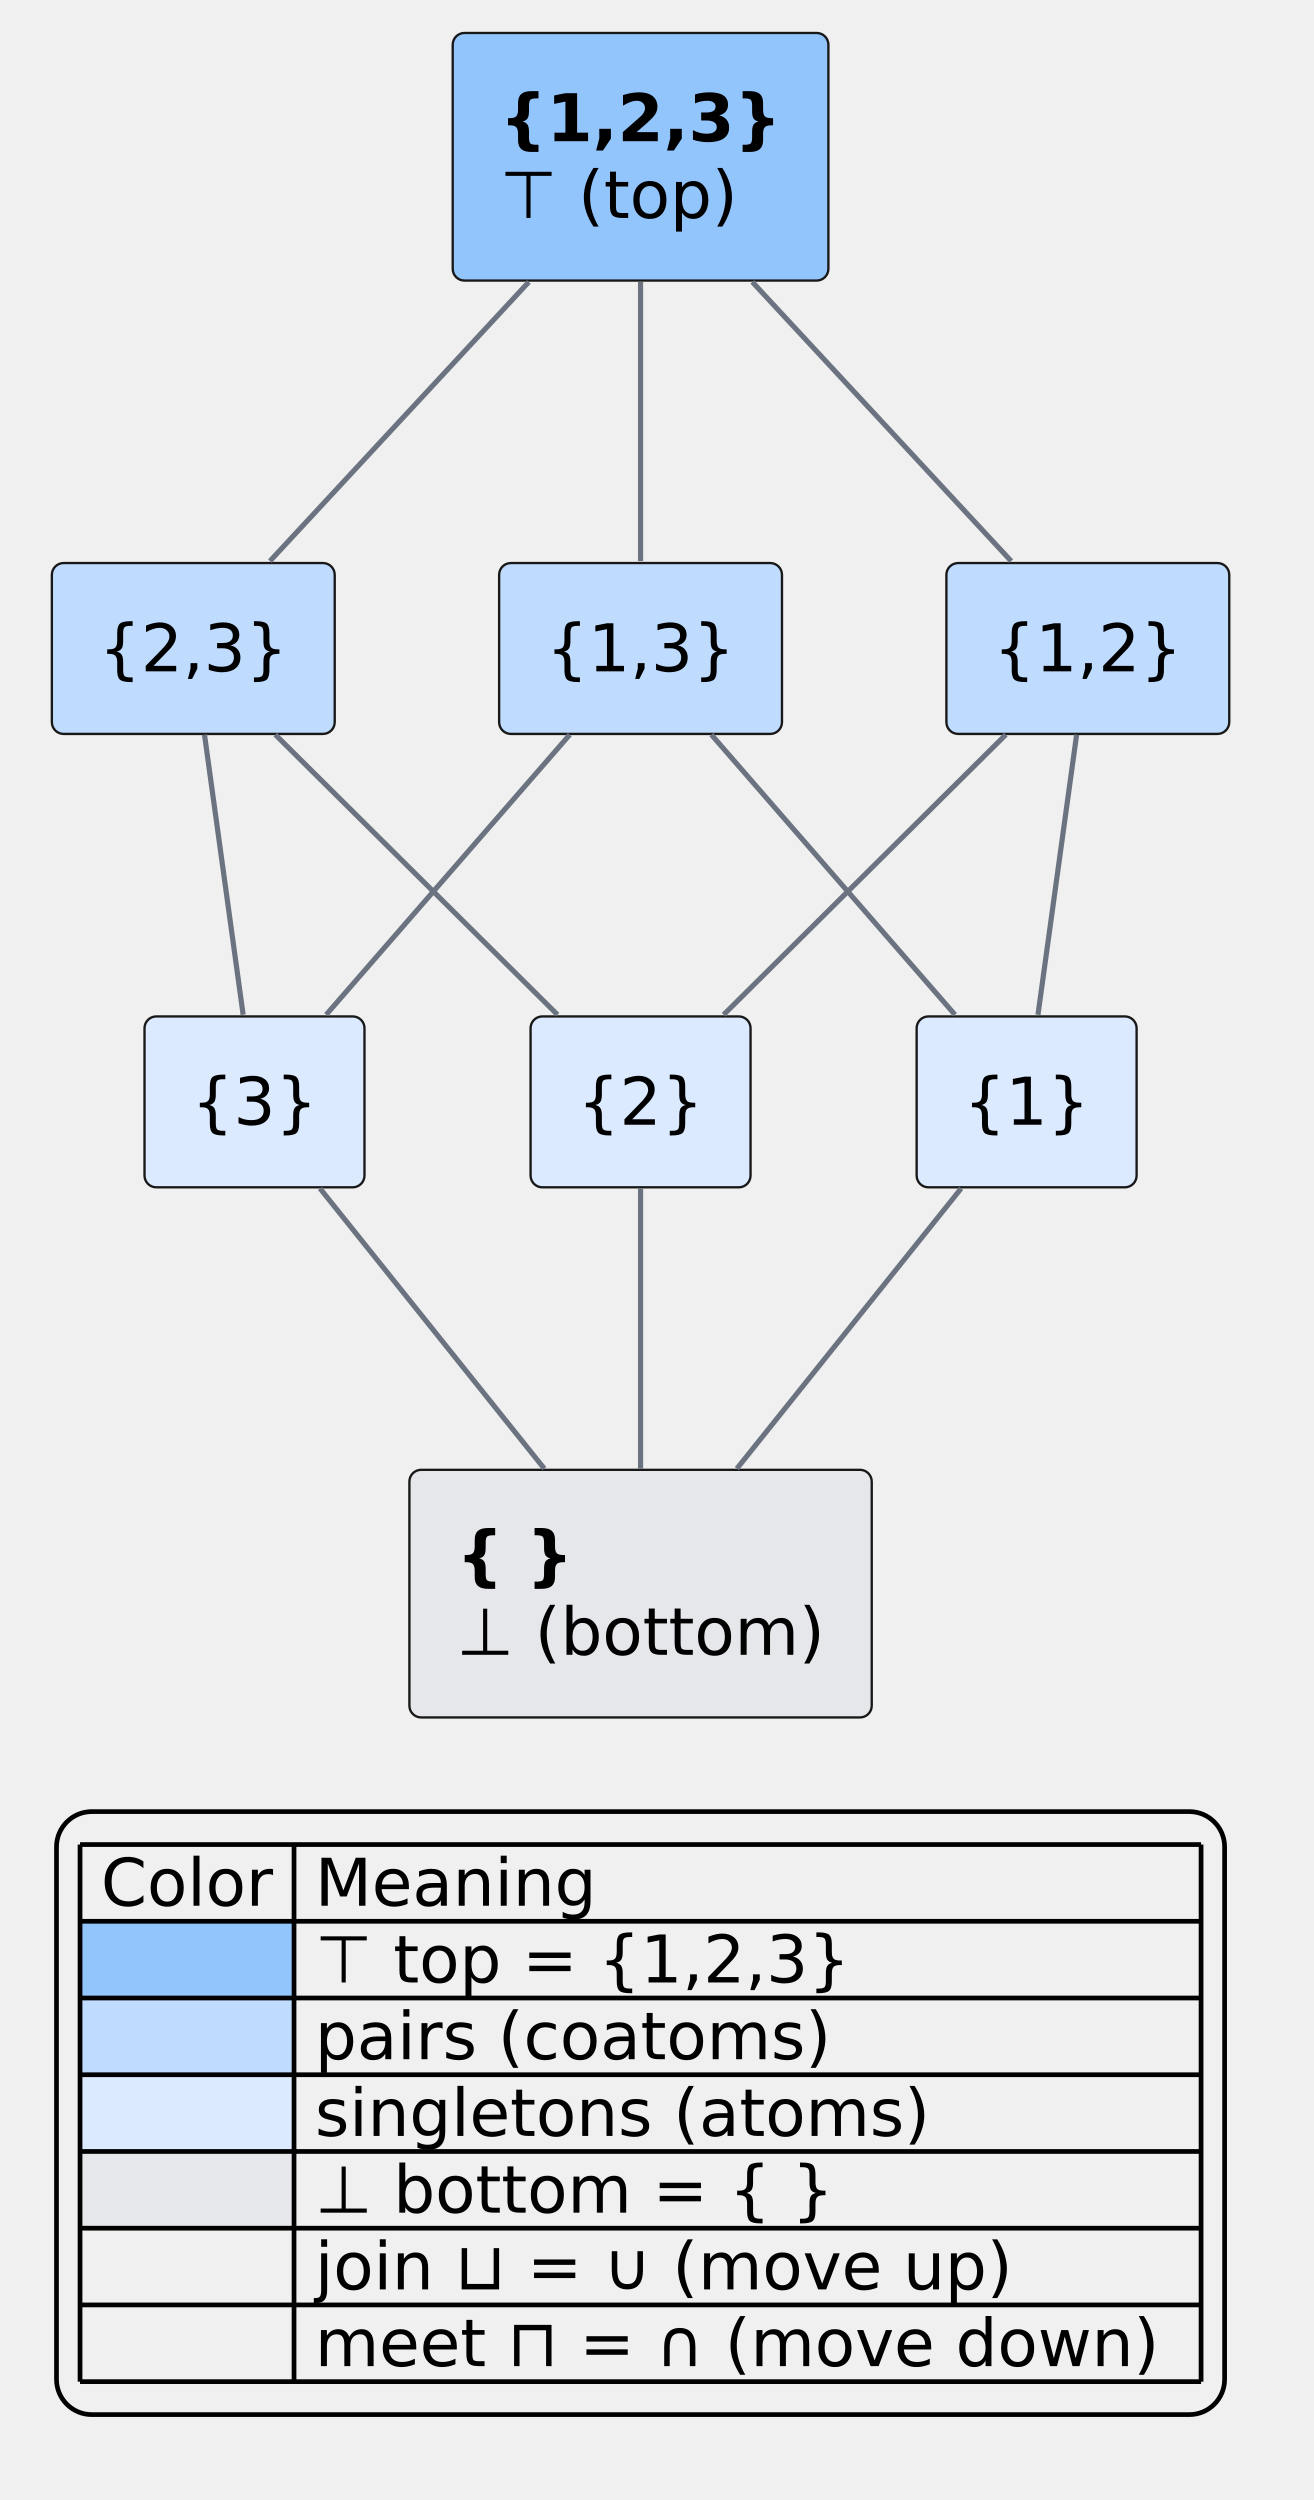
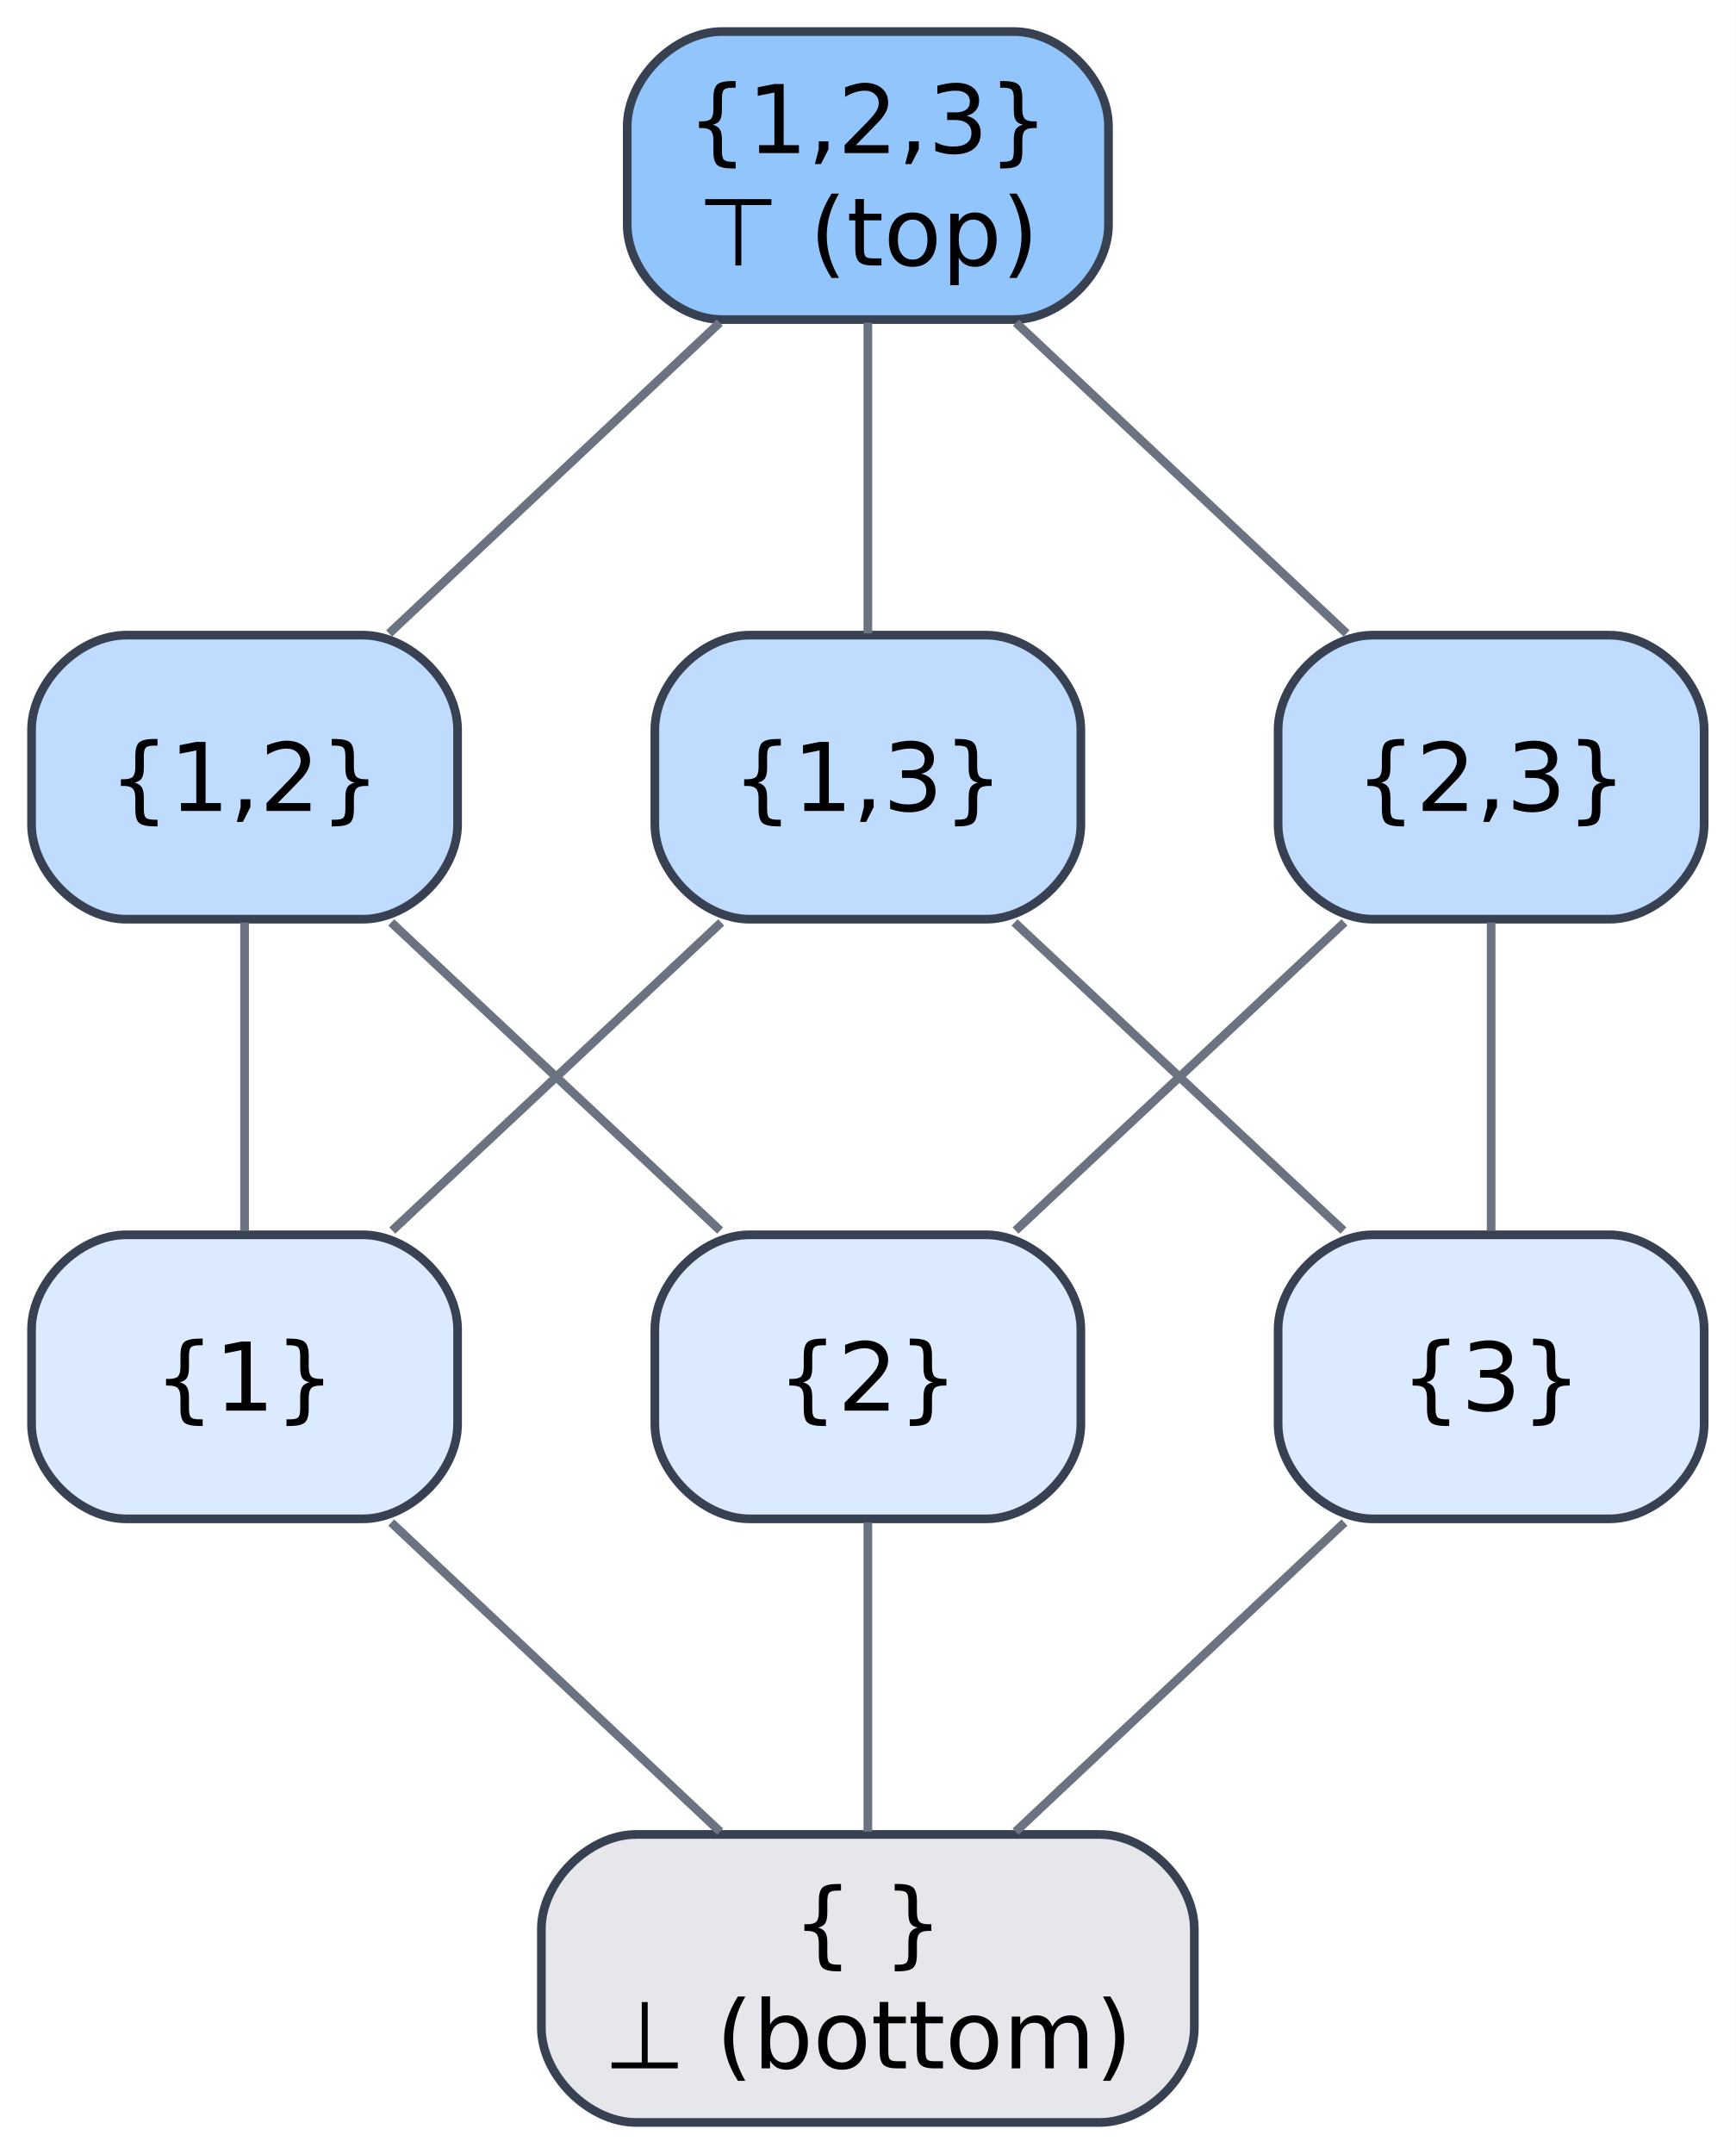
- <svg xmlns="http://www.w3.org/2000/svg" contentStyleType="text/css" data-diagram-type="DESCRIPTION" height="531px" preserveAspectRatio="none" style="width:279px;height:531px;background:#FFFFFF;" version="1.1" viewBox="0 0 279 531" width="279px" zoomAndPan="magnify">
-   <defs />
-   <g>
-     <g class="entity" data-qualified-name="EMPTY" data-source-line="11" id="ent0001">
-       <rect fill="#E5E7EB" height="52.594" rx="2.5" ry="2.5" style="stroke:#181818;stroke-width:0.5;" width="98.203" x="86.955" y="312.19" />
-       <text fill="#000000" font-family="'DejaVu Sans'" font-size="14" font-weight="700" lengthAdjust="spacing" textLength="24.808" x="96.955" y="335.185">{ }</text>
-       <text fill="#000000" font-family="'DejaVu Sans'" font-size="14" lengthAdjust="spacing" textLength="78.203" x="96.955" y="351.482">⊥ (bottom)</text>
+ <svg xmlns="http://www.w3.org/2000/svg" width="220pt" height="273pt" viewBox="0.00 0.00 220.00 273.00">
+   <g id="graph0" class="graph" transform="scale(1 1) rotate(0) translate(4 269)">
+     <polygon fill="white" stroke="none" points="-4,4 -4,-269 216,-269 216,4 -4,4" />
+     <g id="node1" class="node">
+       <path fill="#e5e7eb" stroke="#374151" stroke-width="1.1" d="M135.38,-36.5C135.38,-36.5 76.62,-36.5 76.62,-36.5 70.62,-36.5 64.62,-30.5 64.62,-24.5 64.62,-24.5 64.62,-12 64.62,-12 64.62,-6 70.62,0 76.62,0 76.62,0 135.38,0 135.38,0 141.38,0 147.38,-6 147.38,-12 147.38,-12 147.38,-24.5 147.38,-24.5 147.38,-30.5 141.38,-36.5 135.38,-36.5" />
+       <text xml:space="preserve" text-anchor="middle" x="106" y="-21.1" font-family="DejaVu Sans" font-size="12.00">{ }</text>
+       <text xml:space="preserve" text-anchor="middle" x="106" y="-6.85" font-family="DejaVu Sans" font-size="12.00">⊥ (bottom)</text>
    </g>
-     <g class="entity" data-qualified-name="S1" data-source-line="14" id="ent0002">
-       <rect fill="#DBEAFE" height="36.297" rx="2.5" ry="2.5" style="stroke:#181818;stroke-width:0.5;" width="46.722" x="194.695" y="215.89" />
-       <text fill="#000000" font-family="'DejaVu Sans'" font-size="14" lengthAdjust="spacing" textLength="26.722" x="204.695" y="238.885">{1}</text>
+     <g id="node2" class="node">
+       <path fill="#dbeafe" stroke="#374151" stroke-width="1.1" d="M42,-112.5C42,-112.5 12,-112.5 12,-112.5 6,-112.5 0,-106.5 0,-100.5 0,-100.5 0,-88.5 0,-88.5 0,-82.5 6,-76.5 12,-76.5 12,-76.5 42,-76.5 42,-76.5 48,-76.5 54,-82.5 54,-88.5 54,-88.5 54,-100.5 54,-100.5 54,-106.5 48,-112.5 42,-112.5" />
+       <text xml:space="preserve" text-anchor="middle" x="27" y="-90.22" font-family="DejaVu Sans" font-size="12.00">{1}</text>
    </g>
-     <g class="entity" data-qualified-name="S2" data-source-line="15" id="ent0003">
-       <rect fill="#DBEAFE" height="36.297" rx="2.5" ry="2.5" style="stroke:#181818;stroke-width:0.5;" width="46.722" x="112.695" y="215.89" />
-       <text fill="#000000" font-family="'DejaVu Sans'" font-size="14" lengthAdjust="spacing" textLength="26.722" x="122.695" y="238.885">{2}</text>
+     <g id="edge1" class="edge">
+       <path fill="none" stroke="#6b7280" stroke-width="1.1" d="M87.28,-36.85C74.68,-48.68 58.15,-64.22 45.59,-76.03" />
    </g>
-     <g class="entity" data-qualified-name="S3" data-source-line="16" id="ent0004">
-       <rect fill="#DBEAFE" height="36.297" rx="2.5" ry="2.5" style="stroke:#181818;stroke-width:0.5;" width="46.722" x="30.695" y="215.89" />
-       <text fill="#000000" font-family="'DejaVu Sans'" font-size="14" lengthAdjust="spacing" textLength="26.722" x="40.695" y="238.885">{3}</text>
+     <g id="node3" class="node">
+       <path fill="#dbeafe" stroke="#374151" stroke-width="1.1" d="M121,-112.5C121,-112.5 91,-112.5 91,-112.5 85,-112.5 79,-106.5 79,-100.5 79,-100.5 79,-88.5 79,-88.5 79,-82.5 85,-76.5 91,-76.5 91,-76.5 121,-76.5 121,-76.5 127,-76.5 133,-82.5 133,-88.5 133,-88.5 133,-100.5 133,-100.5 133,-106.5 127,-112.5 121,-112.5" />
+       <text xml:space="preserve" text-anchor="middle" x="106" y="-90.22" font-family="DejaVu Sans" font-size="12.00">{2}</text>
    </g>
-     <g class="entity" data-qualified-name="S12" data-source-line="19" id="ent0005">
-       <rect fill="#BFDBFE" height="36.297" rx="2.5" ry="2.5" style="stroke:#181818;stroke-width:0.5;" width="60.079" x="201.015" y="119.59" />
-       <text fill="#000000" font-family="'DejaVu Sans'" font-size="14" lengthAdjust="spacing" textLength="40.079" x="211.015" y="142.585">{1,2}</text>
+     <g id="edge2" class="edge">
+       <path fill="none" stroke="#6b7280" stroke-width="1.1" d="M106,-36.85C106,-48.68 106,-64.22 106,-76.03" />
    </g>
-     <g class="entity" data-qualified-name="S13" data-source-line="20" id="ent0006">
-       <rect fill="#BFDBFE" height="36.297" rx="2.5" ry="2.5" style="stroke:#181818;stroke-width:0.5;" width="60.079" x="106.015" y="119.59" />
-       <text fill="#000000" font-family="'DejaVu Sans'" font-size="14" lengthAdjust="spacing" textLength="40.079" x="116.015" y="142.585">{1,3}</text>
+     <g id="node4" class="node">
+       <path fill="#dbeafe" stroke="#374151" stroke-width="1.1" d="M200,-112.5C200,-112.5 170,-112.5 170,-112.5 164,-112.5 158,-106.5 158,-100.5 158,-100.5 158,-88.5 158,-88.5 158,-82.5 164,-76.5 170,-76.5 170,-76.5 200,-76.5 200,-76.5 206,-76.5 212,-82.5 212,-88.5 212,-88.5 212,-100.5 212,-100.5 212,-106.5 206,-112.5 200,-112.5" />
+       <text xml:space="preserve" text-anchor="middle" x="185" y="-90.22" font-family="DejaVu Sans" font-size="12.00">{3}</text>
    </g>
-     <g class="entity" data-qualified-name="S23" data-source-line="21" id="ent0007">
-       <rect fill="#BFDBFE" height="36.297" rx="2.5" ry="2.5" style="stroke:#181818;stroke-width:0.5;" width="60.079" x="11.015" y="119.59" />
-       <text fill="#000000" font-family="'DejaVu Sans'" font-size="14" lengthAdjust="spacing" textLength="40.079" x="21.015" y="142.585">{2,3}</text>
+     <g id="edge3" class="edge">
+       <path fill="none" stroke="#6b7280" stroke-width="1.1" d="M124.72,-36.85C137.32,-48.68 153.85,-64.22 166.41,-76.03" />
    </g>
-     <g class="entity" data-qualified-name="FULL" data-source-line="24" id="ent0008">
-       <rect fill="#93C5FD" height="52.594" rx="2.5" ry="2.5" style="stroke:#181818;stroke-width:0.5;" width="79.794" x="96.155" y="7" />
-       <text fill="#000000" font-family="'DejaVu Sans'" font-size="14" font-weight="700" lengthAdjust="spacing" textLength="59.794" x="106.155" y="29.995">{1,2,3}</text>
-       <text fill="#000000" font-family="'DejaVu Sans'" font-size="14" lengthAdjust="spacing" textLength="50.511" x="106.155" y="46.292">⊤ (top)</text>
+     <g id="node5" class="node">
+       <path fill="#bfdbfe" stroke="#374151" stroke-width="1.1" d="M42,-188.5C42,-188.5 12,-188.5 12,-188.5 6,-188.5 0,-182.5 0,-176.5 0,-176.5 0,-164.5 0,-164.5 0,-158.5 6,-152.5 12,-152.5 12,-152.5 42,-152.5 42,-152.5 48,-152.5 54,-158.5 54,-164.5 54,-164.5 54,-176.5 54,-176.5 54,-182.5 48,-188.5 42,-188.5" />
+       <text xml:space="preserve" text-anchor="middle" x="27" y="-166.22" font-family="DejaVu Sans" font-size="12.00">{1,2}</text>
    </g>
-     <g class="link" data-entity-1="ent0002" data-entity-2="ent0001" data-link-type="association" data-source-line="27" id="lnk10">
-       <path d="M204.145,252.42 C191.075,268.74 171.365,293.37 156.505,311.94" fill="none" id="S1-EMPTY" style="stroke:#6B7280;stroke-width:1.1;" />
+     <g id="edge4" class="edge">
+       <path fill="none" stroke="#6b7280" stroke-width="1.1" d="M27,-113.04C27,-124.83 27,-140.32 27,-152.09" />
    </g>
-     <g class="link" data-entity-1="ent0003" data-entity-2="ent0001" data-link-type="association" data-source-line="28" id="lnk12">
-       <path d="M136.055,252.42 C136.055,268.74 136.055,293.37 136.055,311.94" fill="none" id="S2-EMPTY" style="stroke:#6B7280;stroke-width:1.1;" />
+     <g id="node6" class="node">
+       <path fill="#bfdbfe" stroke="#374151" stroke-width="1.1" d="M121,-188.5C121,-188.5 91,-188.5 91,-188.5 85,-188.5 79,-182.5 79,-176.5 79,-176.5 79,-164.5 79,-164.5 79,-158.5 85,-152.5 91,-152.5 91,-152.5 121,-152.5 121,-152.5 127,-152.5 133,-158.5 133,-164.5 133,-164.5 133,-176.5 133,-176.5 133,-182.5 127,-188.5 121,-188.5" />
+       <text xml:space="preserve" text-anchor="middle" x="106" y="-166.22" font-family="DejaVu Sans" font-size="12.00">{1,3}</text>
    </g>
-     <g class="link" data-entity-1="ent0004" data-entity-2="ent0001" data-link-type="association" data-source-line="29" id="lnk14">
-       <path d="M67.965,252.42 C81.035,268.74 100.745,293.37 115.605,311.94" fill="none" id="S3-EMPTY" style="stroke:#6B7280;stroke-width:1.1;" />
+     <g id="edge5" class="edge">
+       <path fill="none" stroke="#6b7280" stroke-width="1.1" d="M45.72,-113.04C58.32,-124.83 74.85,-140.32 87.41,-152.09" />
    </g>
-     <g class="link" data-entity-1="ent0005" data-entity-2="ent0002" data-link-type="association" data-source-line="31" id="lnk16">
-       <path d="M228.675,156.04 C226.335,172.94 222.805,198.55 220.465,215.53" fill="none" id="S12-S1" style="stroke:#6B7280;stroke-width:1.1;" />
+     <g id="edge6" class="edge">
+       <path fill="none" stroke="#6b7280" stroke-width="1.1" d="M87.28,-113.04C74.68,-124.83 58.15,-140.32 45.59,-152.09" />
    </g>
-     <g class="link" data-entity-1="ent0006" data-entity-2="ent0002" data-link-type="association" data-source-line="32" id="lnk18">
-       <path d="M151.095,156.04 C165.795,172.94 188.065,198.55 202.835,215.53" fill="none" id="S13-S1" style="stroke:#6B7280;stroke-width:1.1;" />
+     <g id="node7" class="node">
+       <path fill="#bfdbfe" stroke="#374151" stroke-width="1.1" d="M200,-188.5C200,-188.5 170,-188.5 170,-188.5 164,-188.5 158,-182.5 158,-176.5 158,-176.5 158,-164.5 158,-164.5 158,-158.5 164,-152.5 170,-152.5 170,-152.5 200,-152.5 200,-152.5 206,-152.5 212,-158.5 212,-164.5 212,-164.5 212,-176.5 212,-176.5 212,-182.5 206,-188.5 200,-188.5" />
+       <text xml:space="preserve" text-anchor="middle" x="185" y="-166.22" font-family="DejaVu Sans" font-size="12.00">{2,3}</text>
    </g>
-     <g class="link" data-entity-1="ent0005" data-entity-2="ent0003" data-link-type="association" data-source-line="33" id="lnk20">
-       <path d="M213.635,156.04 C196.595,172.94 170.795,198.55 153.695,215.53" fill="none" id="S12-S2" style="stroke:#6B7280;stroke-width:1.1;" />
+     <g id="edge7" class="edge">
+       <path fill="none" stroke="#6b7280" stroke-width="1.1" d="M124.72,-113.04C137.32,-124.83 153.85,-140.32 166.41,-152.09" />
    </g>
-     <g class="link" data-entity-1="ent0007" data-entity-2="ent0003" data-link-type="association" data-source-line="34" id="lnk22">
-       <path d="M58.475,156.04 C75.515,172.94 101.315,198.55 118.415,215.53" fill="none" id="S23-S2" style="stroke:#6B7280;stroke-width:1.1;" />
+     <g id="edge8" class="edge">
+       <path fill="none" stroke="#6b7280" stroke-width="1.1" d="M166.28,-113.04C153.68,-124.83 137.15,-140.32 124.59,-152.09" />
    </g>
-     <g class="link" data-entity-1="ent0006" data-entity-2="ent0004" data-link-type="association" data-source-line="35" id="lnk24">
-       <path d="M121.015,156.04 C106.315,172.94 84.045,198.55 69.275,215.53" fill="none" id="S13-S3" style="stroke:#6B7280;stroke-width:1.1;" />
+     <g id="edge9" class="edge">
+       <path fill="none" stroke="#6b7280" stroke-width="1.1" d="M185,-113.04C185,-124.83 185,-140.32 185,-152.09" />
    </g>
-     <g class="link" data-entity-1="ent0007" data-entity-2="ent0004" data-link-type="association" data-source-line="36" id="lnk26">
-       <path d="M43.435,156.04 C45.765,172.94 49.305,198.55 51.645,215.53" fill="none" id="S23-S3" style="stroke:#6B7280;stroke-width:1.1;" />
+     <g id="node8" class="node">
+       <path fill="#93c5fd" stroke="#374151" stroke-width="1.1" d="M124.5,-265C124.5,-265 87.5,-265 87.5,-265 81.5,-265 75.5,-259 75.5,-253 75.5,-253 75.5,-240.5 75.5,-240.5 75.5,-234.5 81.5,-228.5 87.5,-228.5 87.5,-228.5 124.5,-228.5 124.5,-228.5 130.5,-228.5 136.5,-234.5 136.5,-240.5 136.5,-240.5 136.5,-253 136.5,-253 136.5,-259 130.5,-265 124.5,-265" />
+       <text xml:space="preserve" text-anchor="middle" x="106" y="-249.6" font-family="DejaVu Sans" font-size="12.00">{1,2,3}</text>
+       <text xml:space="preserve" text-anchor="middle" x="106" y="-235.35" font-family="DejaVu Sans" font-size="12.00">⊤ (top)</text>
    </g>
-     <g class="link" data-entity-1="ent0008" data-entity-2="ent0005" data-link-type="association" data-source-line="38" id="lnk28">
-       <path d="M159.785,59.88 C176.925,78.37 199.645,102.87 214.775,119.18" fill="none" id="FULL-S12" style="stroke:#6B7280;stroke-width:1.1;" />
+     <g id="edge10" class="edge">
+       <path fill="none" stroke="#6b7280" stroke-width="1.1" d="M45.32,-188.72C57.9,-200.54 74.55,-216.19 87.23,-228.11" />
    </g>
-     <g class="link" data-entity-1="ent0008" data-entity-2="ent0006" data-link-type="association" data-source-line="39" id="lnk30">
-       <path d="M136.055,59.88 C136.055,78.37 136.055,102.87 136.055,119.18" fill="none" id="FULL-S13" style="stroke:#6B7280;stroke-width:1.1;" />
+     <g id="edge11" class="edge">
+       <path fill="none" stroke="#6b7280" stroke-width="1.1" d="M106,-188.72C106,-200.54 106,-216.19 106,-228.11" />
    </g>
-     <g class="link" data-entity-1="ent0008" data-entity-2="ent0007" data-link-type="association" data-source-line="40" id="lnk32">
-       <path d="M112.325,59.88 C95.185,78.37 72.465,102.87 57.335,119.18" fill="none" id="FULL-S23" style="stroke:#6B7280;stroke-width:1.1;" />
-     </g>
-     <g class="legend" data-source-line="42">
-       <rect fill="none" height="128.078" rx="7.5" ry="7.5" style="stroke:#000000;stroke-width:1;" width="248.109" x="12" y="384.784" />
-       <text fill="#000000" font-family="'DejaVu Sans'" font-size="14" lengthAdjust="spacing" textLength="36.552" x="21.45" y="404.779">Color</text>
-       <text fill="#000000" font-family="'DejaVu Sans'" font-size="14" lengthAdjust="spacing" textLength="59.794" x="66.902" y="404.779">Meaning</text>
-       <rect fill="#93C5FD" height="16.297" style="stroke:none;stroke-width:1;" width="45.452" x="17" y="408.081" />
-       <text fill="#000000" font-family="'DejaVu Sans'" font-size="14" lengthAdjust="spacing" textLength="4.45" x="17" y="421.076"> </text>
-       <text fill="#000000" font-family="'DejaVu Sans'" font-size="14" lengthAdjust="spacing" textLength="118.105" x="66.902" y="421.076">⊤  top = {1,2,3}</text>
-       <rect fill="#BFDBFE" height="16.297" style="stroke:none;stroke-width:1;" width="45.452" x="17" y="424.377" />
-       <text fill="#000000" font-family="'DejaVu Sans'" font-size="14" lengthAdjust="spacing" textLength="4.45" x="17" y="437.373"> </text>
-       <text fill="#000000" font-family="'DejaVu Sans'" font-size="14" lengthAdjust="spacing" textLength="109.607" x="66.902" y="437.373">pairs (coatoms)</text>
-       <rect fill="#DBEAFE" height="16.297" style="stroke:none;stroke-width:1;" width="45.452" x="17" y="440.674" />
-       <text fill="#000000" font-family="'DejaVu Sans'" font-size="14" lengthAdjust="spacing" textLength="4.45" x="17" y="453.67"> </text>
-       <text fill="#000000" font-family="'DejaVu Sans'" font-size="14" lengthAdjust="spacing" textLength="130.607" x="66.902" y="453.67">singletons (atoms)</text>
-       <rect fill="#E5E7EB" height="16.297" style="stroke:none;stroke-width:1;" width="45.452" x="17" y="456.971" />
-       <text fill="#000000" font-family="'DejaVu Sans'" font-size="14" lengthAdjust="spacing" textLength="4.45" x="17" y="469.966"> </text>
-       <text fill="#000000" font-family="'DejaVu Sans'" font-size="14" lengthAdjust="spacing" textLength="114.625" x="66.902" y="469.966">⊥  bottom = { }</text>
-       <text fill="#000000" font-family="'DejaVu Sans'" font-size="14" lengthAdjust="spacing" textLength="4.45" x="17" y="486.263"> </text>
-       <text fill="#000000" font-family="'DejaVu Sans'" font-size="14" lengthAdjust="spacing" textLength="152.606" x="66.902" y="486.263">join ⊔ = ∪  (move up)</text>
-       <text fill="#000000" font-family="'DejaVu Sans'" font-size="14" lengthAdjust="spacing" textLength="4.45" x="17" y="502.56"> </text>
-       <text fill="#000000" font-family="'DejaVu Sans'" font-size="14" lengthAdjust="spacing" textLength="183.757" x="66.902" y="502.56">meet ⊓ = ∩  (move down)</text>
-       <line style="stroke:#000000;stroke-width:1;" x1="17" x2="255.109" y1="391.784" y2="391.784" />
-       <line style="stroke:#000000;stroke-width:1;" x1="17" x2="255.109" y1="408.081" y2="408.081" />
-       <line style="stroke:#000000;stroke-width:1;" x1="17" x2="255.109" y1="424.377" y2="424.377" />
-       <line style="stroke:#000000;stroke-width:1;" x1="17" x2="255.109" y1="440.674" y2="440.674" />
-       <line style="stroke:#000000;stroke-width:1;" x1="17" x2="255.109" y1="456.971" y2="456.971" />
-       <line style="stroke:#000000;stroke-width:1;" x1="17" x2="255.109" y1="473.268" y2="473.268" />
-       <line style="stroke:#000000;stroke-width:1;" x1="17" x2="255.109" y1="489.565" y2="489.565" />
-       <line style="stroke:#000000;stroke-width:1;" x1="17" x2="255.109" y1="505.862" y2="505.862" />
-       <line style="stroke:#000000;stroke-width:1;" x1="17" x2="17" y1="391.784" y2="505.862" />
-       <line style="stroke:#000000;stroke-width:1;" x1="62.452" x2="62.452" y1="391.784" y2="505.862" />
-       <line style="stroke:#000000;stroke-width:1;" x1="255.109" x2="255.109" y1="391.784" y2="505.862" />
+     <g id="edge12" class="edge">
+       <path fill="none" stroke="#6b7280" stroke-width="1.1" d="M166.68,-188.72C154.1,-200.54 137.45,-216.19 124.77,-228.11" />
    </g>
  </g>
</svg>
